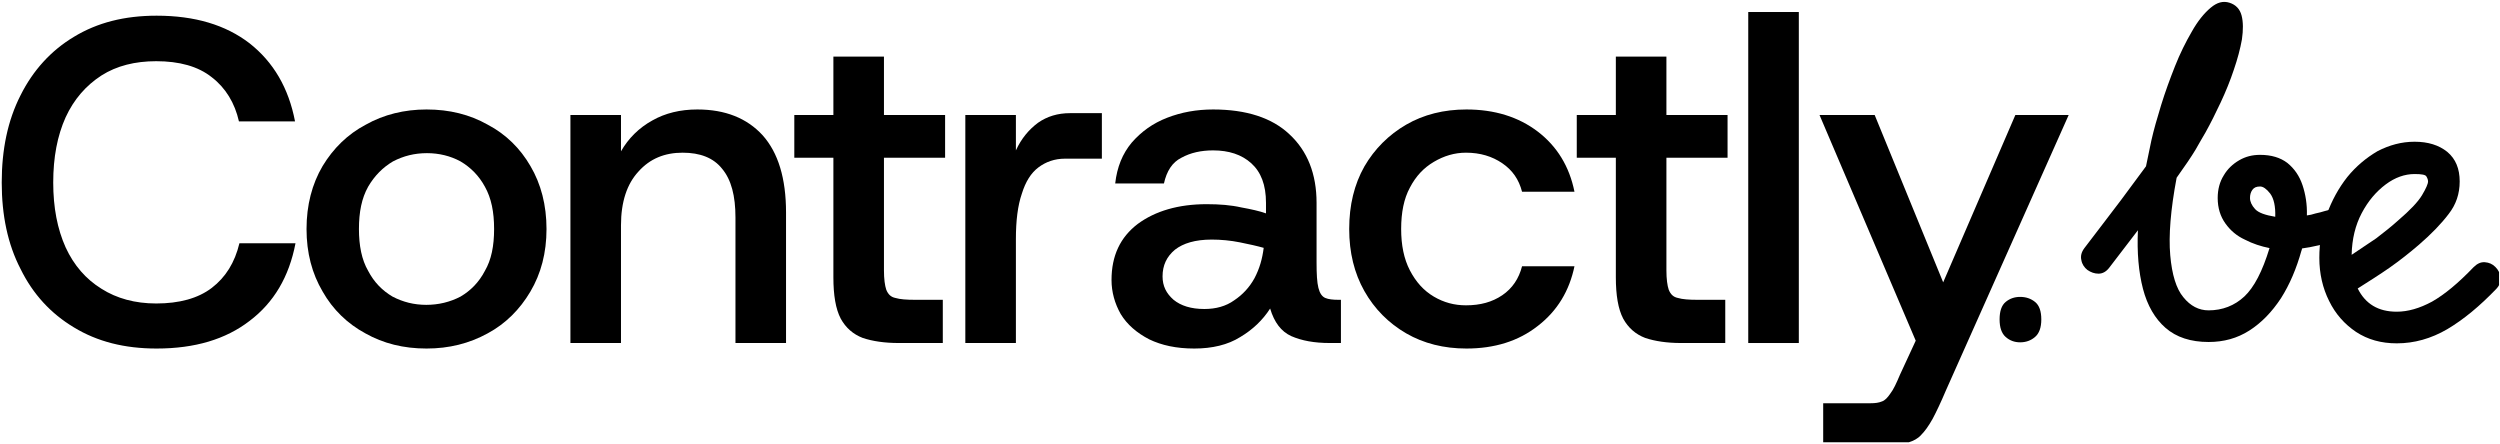
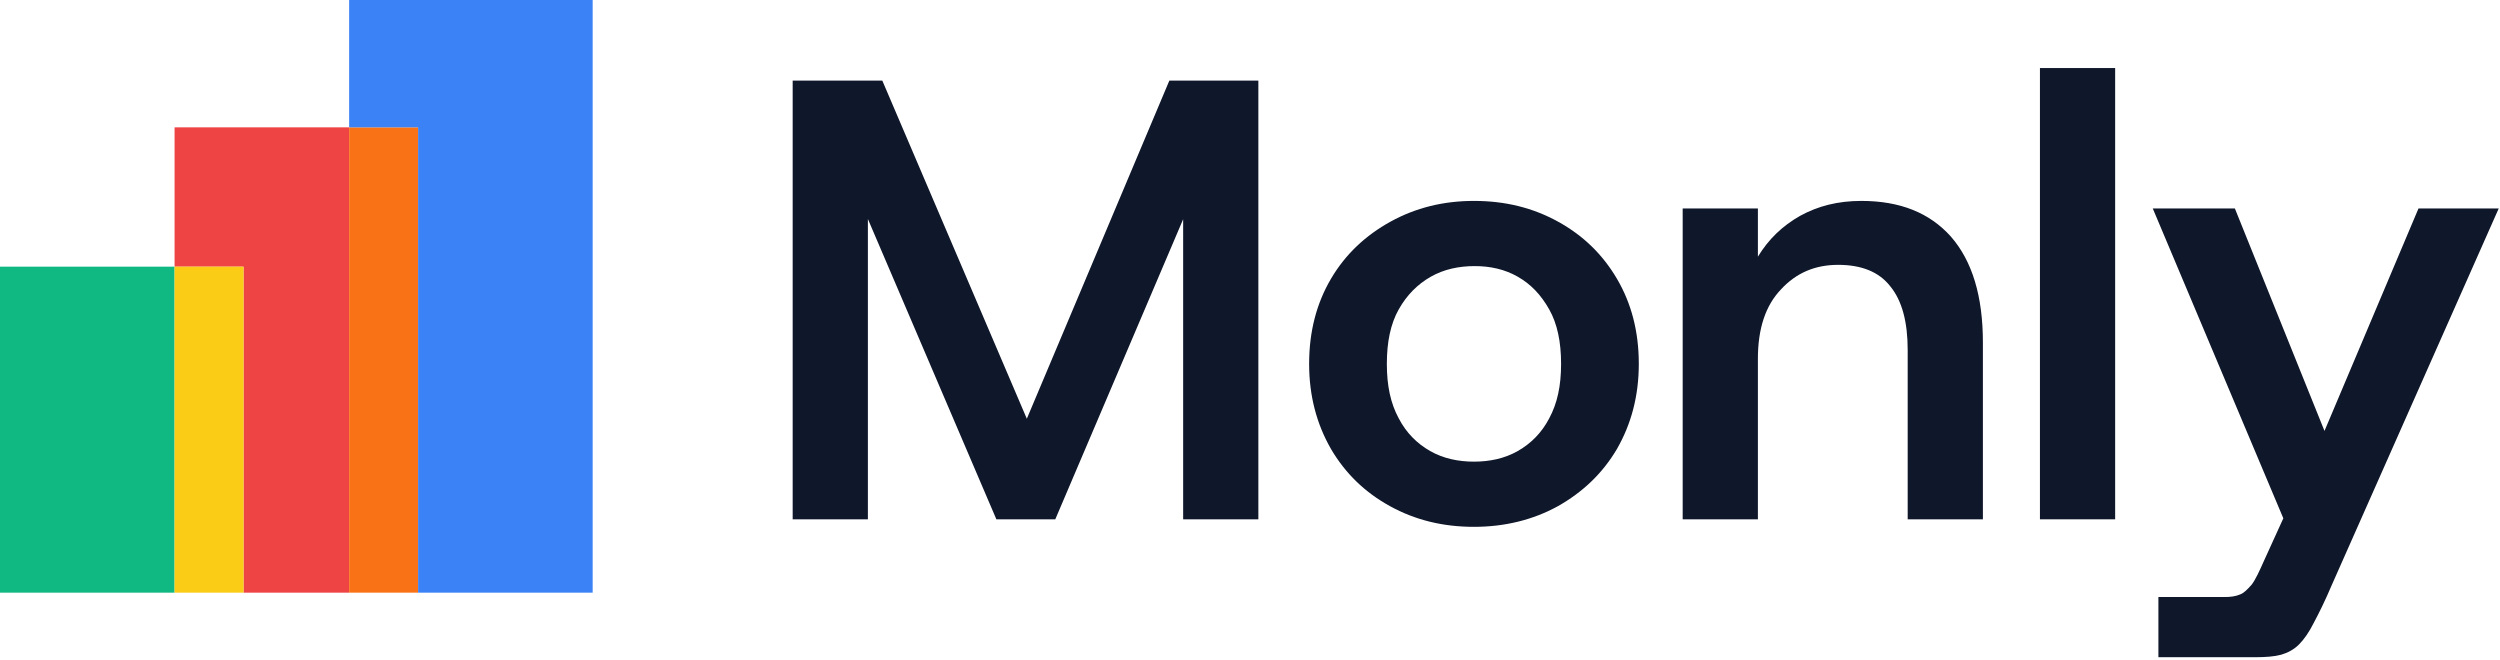
- <svg xmlns="http://www.w3.org/2000/svg" width="100%" height="100%" viewBox="0 0 1792 318" version="1.1" xml:space="preserve" style="fill-rule:evenodd;clip-rule:evenodd;stroke-linejoin:round;stroke-miterlimit:2;">
-   <rect id="Artboard4" x="0" y="0" width="1791.31" height="317.013" style="fill:none;" />
-   <clipPath id="_clip1">
-     <rect x="0" y="0" width="1791.31" height="317.013" />
-   </clipPath>
-   <g clip-path="url(#_clip1)">
+ <svg xmlns="http://www.w3.org/2000/svg" width="100%" height="100%" viewBox="0 0 2201 581" version="1.1" xml:space="preserve" style="fill-rule:evenodd;clip-rule:evenodd;stroke-linejoin:round;stroke-miterlimit:2;">
+   <rect id="Artboard1" x="0" y="0" width="2200.96" height="580.926" style="fill:none;" />
+   <g>
    <g>
-       <g transform="matrix(329.536,0,0,329.536,-9.30458,245.875)">
-         <path d="M0.369,0.012c-0.07,0 -0.129,-0.015 -0.18,-0.046c-0.05,-0.03 -0.089,-0.072 -0.116,-0.127c-0.028,-0.054 -0.041,-0.117 -0.041,-0.188c-0,-0.072 0.013,-0.135 0.041,-0.19c0.027,-0.054 0.066,-0.097 0.116,-0.127c0.051,-0.031 0.11,-0.046 0.18,-0.046c0.083,-0 0.15,0.02 0.202,0.06c0.052,0.041 0.085,0.097 0.099,0.17l-0.122,0c-0.009,-0.04 -0.029,-0.073 -0.059,-0.096c-0.03,-0.024 -0.071,-0.035 -0.121,-0.035c-0.046,-0 -0.086,0.01 -0.119,0.031c-0.034,0.022 -0.06,0.052 -0.078,0.091c-0.018,0.04 -0.027,0.087 -0.027,0.142c-0,0.054 0.009,0.101 0.027,0.141c0.018,0.039 0.044,0.069 0.078,0.09c0.033,0.021 0.073,0.032 0.119,0.032c0.05,-0 0.091,-0.011 0.121,-0.034c0.03,-0.023 0.05,-0.055 0.06,-0.097l0.122,0c-0.014,0.073 -0.047,0.129 -0.1,0.169c-0.052,0.04 -0.119,0.06 -0.202,0.06Z" style="fill-rule:nonzero;" />
+       <g transform="matrix(551.805,0,0,551.805,666.967,457.203)">
+         <path d="M0.056,-0l-0,-0.7l0.143,0l0.256,0.599l-0.053,0.006l0.255,-0.605l0.142,0l0,0.7l-0.12,-0l0,-0.6l0.041,0.025l-0.245,0.575l-0.094,-0l-0.246,-0.575l0.041,-0.025l-0,0.6l-0.12,-0Z" style="fill:#0f172a;fill-rule:nonzero;" />
      </g>
-       <g transform="matrix(329.536,0,0,329.536,210.825,245.875)">
-         <path d="M0.288,0.012c-0.05,0 -0.094,-0.011 -0.133,-0.033c-0.039,-0.021 -0.071,-0.052 -0.093,-0.091c-0.023,-0.039 -0.035,-0.084 -0.035,-0.136c0,-0.052 0.012,-0.098 0.035,-0.137c0.023,-0.038 0.054,-0.069 0.094,-0.09c0.039,-0.022 0.084,-0.033 0.132,-0.033c0.05,0 0.094,0.011 0.133,0.033c0.04,0.021 0.071,0.052 0.093,0.09c0.023,0.039 0.035,0.085 0.035,0.137c-0,0.052 -0.012,0.097 -0.035,0.136c-0.023,0.039 -0.054,0.07 -0.093,0.091c-0.04,0.022 -0.084,0.033 -0.133,0.033Zm-0.001,-0.095c0.027,0 0.052,-0.006 0.075,-0.018c0.022,-0.013 0.04,-0.031 0.053,-0.056c0.014,-0.024 0.02,-0.054 0.02,-0.091c0,-0.037 -0.006,-0.067 -0.02,-0.092c-0.013,-0.024 -0.031,-0.042 -0.053,-0.055c-0.022,-0.012 -0.047,-0.018 -0.073,-0.018c-0.027,-0 -0.051,0.006 -0.074,0.018c-0.022,0.013 -0.04,0.031 -0.054,0.055c-0.014,0.025 -0.02,0.055 -0.02,0.092c-0,0.036 0.006,0.067 0.02,0.091c0.013,0.025 0.031,0.043 0.053,0.056c0.023,0.012 0.047,0.018 0.074,0.018Z" style="fill-rule:nonzero;" />
+       <g transform="matrix(551.805,0,0,551.805,1138.76,457.203)">
+         <path d="M0.288,0.012c-0.05,0 -0.094,-0.011 -0.134,-0.033c-0.04,-0.022 -0.071,-0.052 -0.094,-0.091c-0.023,-0.04 -0.035,-0.085 -0.035,-0.136c0,-0.052 0.012,-0.097 0.035,-0.136c0.023,-0.039 0.055,-0.069 0.095,-0.091c0.04,-0.022 0.084,-0.033 0.133,-0.033c0.05,0 0.094,0.011 0.134,0.033c0.04,0.022 0.071,0.052 0.094,0.091c0.023,0.039 0.035,0.084 0.035,0.136c-0,0.051 -0.012,0.096 -0.035,0.136c-0.023,0.039 -0.055,0.069 -0.094,0.091c-0.04,0.022 -0.085,0.033 -0.134,0.033Zm-0,-0.104c0.025,0 0.049,-0.005 0.07,-0.017c0.021,-0.012 0.038,-0.029 0.05,-0.052c0.013,-0.024 0.019,-0.052 0.019,-0.087c0,-0.035 -0.006,-0.064 -0.019,-0.087c-0.013,-0.023 -0.029,-0.04 -0.05,-0.052c-0.021,-0.012 -0.044,-0.017 -0.069,-0.017c-0.025,-0 -0.049,0.005 -0.07,0.017c-0.021,0.012 -0.038,0.029 -0.051,0.052c-0.013,0.023 -0.019,0.052 -0.019,0.087c-0,0.035 0.006,0.063 0.019,0.087c0.012,0.023 0.029,0.04 0.05,0.052c0.021,0.012 0.045,0.017 0.07,0.017Z" style="fill:#0f172a;fill-rule:nonzero;" />
      </g>
-       <g transform="matrix(329.536,0,0,329.536,392.4,245.875)">
-         <path d="M0.05,-0l0,-0.496l0.11,0l0,0.079c0.016,-0.028 0.039,-0.051 0.068,-0.067c0.028,-0.016 0.061,-0.024 0.098,-0.024c0.061,0 0.108,0.019 0.142,0.056c0.034,0.038 0.051,0.094 0.051,0.168l0,0.284l-0.11,-0l0,-0.273c0,-0.047 -0.009,-0.082 -0.029,-0.106c-0.019,-0.024 -0.048,-0.035 -0.086,-0.035c-0.039,-0 -0.071,0.013 -0.096,0.041c-0.025,0.027 -0.038,0.066 -0.038,0.117l0,0.256l-0.11,0Z" style="fill-rule:nonzero;" />
+       <g transform="matrix(551.805,0,0,551.805,1456.6,457.203)">
+         <path d="M0.045,-0l0,-0.496l0.12,0l0,0.077c0.017,-0.028 0.039,-0.049 0.067,-0.065c0.029,-0.016 0.061,-0.024 0.098,-0.024c0.062,0 0.109,0.019 0.143,0.057c0.034,0.039 0.051,0.095 0.051,0.169l-0,0.282l-0.12,-0l-0,-0.27c-0,-0.045 -0.009,-0.079 -0.028,-0.102c-0.018,-0.023 -0.046,-0.034 -0.083,-0.034c-0.037,-0 -0.067,0.013 -0.091,0.039c-0.025,0.026 -0.037,0.063 -0.037,0.111l0,0.256l-0.12,0Z" style="fill:#0f172a;fill-rule:nonzero;" />
      </g>
-       <g transform="matrix(329.536,0,0,329.536,566.724,245.875)">
-         <path d="M0.235,-0c-0.031,-0 -0.057,-0.004 -0.078,-0.011c-0.021,-0.008 -0.037,-0.022 -0.048,-0.042c-0.011,-0.021 -0.016,-0.051 -0.016,-0.09l0,-0.26l-0.085,-0l-0,-0.093l0.085,0l0,-0.127l0.11,0l0,0.127l0.133,0l0,0.093l-0.133,-0l0,0.245c0,0.019 0.002,0.033 0.005,0.042c0.004,0.01 0.01,0.016 0.02,0.018c0.01,0.003 0.024,0.004 0.043,0.004l0.06,0l-0,0.094l-0.096,0Z" style="fill-rule:nonzero;" />
+       <g transform="matrix(551.805,0,0,551.805,1770.58,457.203)">
+         <rect x="0.046" y="-0.72" width="0.12" height="0.72" style="fill:#0f172a;fill-rule:nonzero;" />
      </g>
-       <g transform="matrix(329.536,0,0,329.536,675.471,245.875)">
-         <path d="M0.05,-0l0,-0.496l0.11,0l0,0.077c0.012,-0.026 0.028,-0.045 0.048,-0.06c0.02,-0.014 0.043,-0.021 0.07,-0.021l0.069,-0l-0,0.099l-0.08,0c-0.023,0 -0.042,0.007 -0.058,0.019c-0.016,0.012 -0.028,0.031 -0.036,0.057c-0.009,0.026 -0.013,0.059 -0.013,0.099l0,0.226l-0.11,-0Z" style="fill-rule:nonzero;" />
+       <g transform="matrix(551.805,0,0,551.805,1880.94,457.203)">
+         <path d="M0.035,0.22l0,-0.096l0.105,0c0.01,0 0.018,-0.001 0.025,-0.004c0.006,-0.002 0.012,-0.008 0.019,-0.016c0.006,-0.008 0.012,-0.021 0.02,-0.039l0.046,-0.101l-0.007,0.055l-0.217,-0.515l0.131,0l0.143,0.355l0.15,-0.355l0.128,0l-0.266,0.6c-0.011,0.026 -0.021,0.046 -0.029,0.061c-0.008,0.016 -0.016,0.027 -0.024,0.035c-0.008,0.008 -0.018,0.013 -0.028,0.016c-0.011,0.003 -0.025,0.004 -0.041,0.004l-0.155,0Z" style="fill:#0f172a;fill-rule:nonzero;" />
      </g>
-       <g transform="matrix(329.536,0,0,329.536,785.536,245.875)">
-         <path d="M0.214,0.012c-0.039,0 -0.071,-0.007 -0.098,-0.02c-0.027,-0.014 -0.048,-0.032 -0.062,-0.055c-0.013,-0.023 -0.02,-0.048 -0.02,-0.074c-0,-0.053 0.019,-0.093 0.057,-0.122c0.038,-0.028 0.088,-0.043 0.15,-0.043c0.028,0 0.053,0.002 0.075,0.007c0.022,0.004 0.04,0.008 0.054,0.013l-0,-0.023c-0,-0.039 -0.011,-0.067 -0.032,-0.086c-0.021,-0.019 -0.049,-0.028 -0.083,-0.028c-0.026,-0 -0.049,0.005 -0.069,0.016c-0.02,0.01 -0.032,0.029 -0.038,0.056l-0.106,-0c0.004,-0.036 0.016,-0.065 0.036,-0.089c0.021,-0.024 0.046,-0.042 0.077,-0.054c0.031,-0.012 0.064,-0.018 0.1,-0.018c0.072,0 0.128,0.018 0.166,0.054c0.039,0.036 0.059,0.086 0.059,0.149l-0,0.13c-0,0.025 0.001,0.043 0.004,0.055c0.003,0.012 0.008,0.019 0.015,0.022c0.007,0.003 0.017,0.004 0.029,0.004l0.005,0l0,0.094l-0.024,0c-0.034,0 -0.061,-0.005 -0.084,-0.015c-0.022,-0.01 -0.037,-0.03 -0.046,-0.06c-0.016,0.025 -0.038,0.046 -0.065,0.062c-0.027,0.017 -0.061,0.025 -0.1,0.025Zm0.022,-0.086c0.025,-0 0.047,-0.006 0.065,-0.019c0.018,-0.012 0.033,-0.028 0.044,-0.048c0.011,-0.021 0.017,-0.042 0.02,-0.066c-0.014,-0.004 -0.032,-0.008 -0.052,-0.012c-0.02,-0.004 -0.041,-0.006 -0.061,-0.006c-0.036,0 -0.062,0.008 -0.08,0.022c-0.018,0.015 -0.027,0.034 -0.027,0.058c-0,0.021 0.008,0.037 0.024,0.051c0.016,0.013 0.038,0.02 0.067,0.02Z" style="fill-rule:nonzero;" />
-       </g>
-       <g transform="matrix(329.536,0,0,329.536,958.542,245.875)">
-         <path d="M0.281,0.012c-0.049,0 -0.093,-0.011 -0.131,-0.033c-0.038,-0.022 -0.069,-0.053 -0.091,-0.092c-0.022,-0.039 -0.033,-0.084 -0.033,-0.135c0,-0.052 0.011,-0.097 0.033,-0.136c0.022,-0.038 0.053,-0.069 0.091,-0.091c0.038,-0.022 0.082,-0.033 0.131,-0.033c0.061,0 0.113,0.016 0.155,0.048c0.042,0.032 0.069,0.076 0.08,0.131l-0.114,-0c-0.007,-0.027 -0.021,-0.047 -0.043,-0.062c-0.022,-0.015 -0.048,-0.023 -0.079,-0.023c-0.025,0 -0.048,0.007 -0.07,0.02c-0.022,0.013 -0.039,0.031 -0.052,0.056c-0.013,0.024 -0.019,0.054 -0.019,0.09c-0,0.035 0.006,0.065 0.019,0.09c0.013,0.025 0.03,0.044 0.052,0.057c0.022,0.013 0.045,0.019 0.07,0.019c0.031,0 0.057,-0.007 0.079,-0.022c0.022,-0.015 0.036,-0.036 0.043,-0.063l0.114,0c-0.011,0.053 -0.037,0.097 -0.08,0.13c-0.042,0.033 -0.094,0.049 -0.155,0.049Z" style="fill-rule:nonzero;" />
-       </g>
-       <g transform="matrix(329.536,0,0,329.536,1127.59,245.875)">
-         <path d="M0.235,-0c-0.031,-0 -0.057,-0.004 -0.078,-0.011c-0.021,-0.008 -0.037,-0.022 -0.048,-0.042c-0.011,-0.021 -0.016,-0.051 -0.016,-0.09l0,-0.26l-0.085,-0l-0,-0.093l0.085,0l0,-0.127l0.11,0l0,0.127l0.133,0l0,0.093l-0.133,-0l0,0.245c0,0.019 0.002,0.033 0.005,0.042c0.004,0.01 0.01,0.016 0.02,0.018c0.01,0.003 0.024,0.004 0.043,0.004l0.06,0l-0,0.094l-0.096,0Z" style="fill-rule:nonzero;" />
-       </g>
-       <g transform="matrix(329.536,0,0,329.536,1236.34,245.875)">
-         <rect x="0.051" y="-0.72" width="0.11" height="0.72" style="fill-rule:nonzero;" />
-       </g>
-       <g transform="matrix(329.536,0,0,329.536,1294.01,245.875)">
-         <path d="M0.039,0.22l-0,-0.089l0.103,0c0.01,0 0.018,-0.001 0.025,-0.004c0.006,-0.002 0.012,-0.008 0.018,-0.017c0.007,-0.009 0.013,-0.022 0.021,-0.041l0.05,-0.108l-0.008,0.052l-0.217,-0.509l0.12,0l0.149,0.364l0.157,-0.364l0.116,0l-0.267,0.599c-0.011,0.026 -0.021,0.047 -0.029,0.062c-0.009,0.016 -0.017,0.027 -0.025,0.035c-0.007,0.008 -0.017,0.013 -0.027,0.016c-0.011,0.003 -0.024,0.004 -0.04,0.004l-0.146,0Z" style="fill-rule:nonzero;" />
-       </g>
-       <g transform="matrix(329.536,0,0,329.536,1488.44,245.875)" />
-       <g>
-         <g transform="matrix(241.259,0,0,241.259,1501.34,242.004)">
-           <path d="M0.339,0.013c-0.053,0 -0.096,-0.014 -0.128,-0.042c-0.031,-0.027 -0.054,-0.066 -0.067,-0.116c-0.013,-0.05 -0.018,-0.108 -0.015,-0.174l-0.085,0.111c-0.009,0.012 -0.02,0.018 -0.032,0.018c-0.012,0 -0.023,-0.004 -0.033,-0.011c-0.009,-0.007 -0.016,-0.017 -0.018,-0.029c-0.003,-0.012 -0,-0.024 0.009,-0.036c0.043,-0.057 0.08,-0.104 0.109,-0.143c0.029,-0.039 0.054,-0.073 0.074,-0.1l0.016,-0.077c0.007,-0.031 0.017,-0.066 0.029,-0.105c0.012,-0.039 0.026,-0.077 0.041,-0.115c0.015,-0.038 0.032,-0.072 0.05,-0.103c0.018,-0.032 0.037,-0.055 0.056,-0.071c0.019,-0.016 0.037,-0.021 0.056,-0.015c0.019,0.006 0.031,0.019 0.036,0.038c0.005,0.019 0.005,0.043 0.001,0.071c-0.005,0.028 -0.013,0.058 -0.024,0.09c-0.011,0.033 -0.024,0.065 -0.039,0.097c-0.015,0.032 -0.03,0.062 -0.045,0.089c-0.009,0.015 -0.019,0.033 -0.03,0.052c-0.012,0.02 -0.031,0.048 -0.056,0.083c-0.018,0.095 -0.024,0.172 -0.019,0.23c0.005,0.058 0.018,0.1 0.039,0.125c0.021,0.026 0.046,0.039 0.075,0.039c0.041,-0 0.077,-0.014 0.106,-0.041c0.029,-0.027 0.054,-0.075 0.075,-0.144c-0.025,-0.005 -0.05,-0.013 -0.073,-0.025c-0.024,-0.011 -0.043,-0.027 -0.058,-0.048c-0.015,-0.021 -0.023,-0.046 -0.023,-0.076c0,-0.025 0.006,-0.048 0.018,-0.067c0.011,-0.019 0.027,-0.034 0.046,-0.045c0.019,-0.011 0.039,-0.016 0.062,-0.016c0.033,-0 0.06,0.008 0.081,0.024c0.021,0.017 0.036,0.039 0.045,0.066c0.009,0.027 0.014,0.057 0.013,0.09c0.008,-0.001 0.017,-0.003 0.026,-0.006c0.009,-0.002 0.018,-0.004 0.027,-0.007c0.015,-0.005 0.027,-0.005 0.038,0.002c0.01,0.007 0.017,0.016 0.021,0.027c0.003,0.011 0.003,0.023 -0.001,0.034c-0.004,0.011 -0.013,0.02 -0.028,0.025c-0.017,0.006 -0.033,0.011 -0.049,0.014c-0.017,0.004 -0.033,0.007 -0.048,0.009c-0.001,0.001 -0.001,0.002 -0.001,0.003c0,0.001 -0,0.002 -0.001,0.003c-0.015,0.054 -0.035,0.101 -0.061,0.142c-0.027,0.041 -0.058,0.073 -0.094,0.096c-0.036,0.023 -0.076,0.034 -0.121,0.034Zm0.198,-0.372c0.001,-0.031 -0.004,-0.054 -0.015,-0.069c-0.011,-0.014 -0.021,-0.021 -0.03,-0.021c-0.011,-0 -0.018,0.003 -0.023,0.01c-0.005,0.007 -0.007,0.015 -0.007,0.024c0,0.011 0.005,0.022 0.015,0.033c0.01,0.011 0.03,0.018 0.06,0.023Z" style="fill-rule:nonzero;" />
-         </g>
-         <g transform="matrix(241.259,0,0,241.259,1501.34,242.004)" />
-         <g transform="matrix(241.259,0,0,241.259,1653.33,242.004)">
-           <path d="M0.268,0.017c-0.046,0 -0.086,-0.011 -0.121,-0.034c-0.034,-0.023 -0.061,-0.053 -0.08,-0.092c-0.019,-0.038 -0.029,-0.081 -0.029,-0.128c-0,-0.045 0.007,-0.088 0.022,-0.129c0.015,-0.041 0.035,-0.078 0.061,-0.111c0.026,-0.032 0.056,-0.057 0.09,-0.077c0.035,-0.018 0.071,-0.028 0.11,-0.028c0.04,0 0.072,0.01 0.097,0.03c0.025,0.021 0.037,0.05 0.037,0.088c0,0.037 -0.011,0.069 -0.033,0.097c-0.022,0.029 -0.051,0.059 -0.088,0.091c-0.028,0.024 -0.057,0.047 -0.087,0.068c-0.03,0.021 -0.062,0.041 -0.095,0.062c0.023,0.046 0.061,0.069 0.116,0.069c0.033,0 0.068,-0.01 0.105,-0.03c0.037,-0.021 0.078,-0.055 0.123,-0.102c0.011,-0.011 0.022,-0.016 0.034,-0.015c0.012,0.001 0.022,0.005 0.031,0.014c0.009,0.009 0.014,0.019 0.015,0.031c0.002,0.012 -0.002,0.023 -0.012,0.034c-0.049,0.051 -0.097,0.091 -0.146,0.12c-0.048,0.028 -0.098,0.042 -0.15,0.042Zm-0.134,-0.263c0.025,-0.017 0.049,-0.033 0.073,-0.049c0.022,-0.017 0.044,-0.034 0.065,-0.053c0.035,-0.03 0.059,-0.055 0.071,-0.075c0.012,-0.02 0.018,-0.034 0.018,-0.041c-0,-0.005 -0.002,-0.01 -0.005,-0.015c-0.003,-0.005 -0.014,-0.007 -0.035,-0.007c-0.029,0 -0.058,0.01 -0.086,0.031c-0.028,0.021 -0.052,0.049 -0.071,0.085c-0.019,0.036 -0.029,0.077 -0.03,0.124Z" style="fill-rule:nonzero;" />
-         </g>
-         <g transform="matrix(241.259,0,0,241.259,1653.33,242.004)" />
-         <g transform="matrix(241.259,0,0,241.259,1764.79,242.004)" />
-         <text x="1415.93px" y="242.004px" style="font-family:'MomoSignature-Regular', 'Momo Signature';font-size:241.259px;">.</text>
-       </g>
+       <g transform="matrix(551.805,0,0,551.805,2206.5,457.203)" />
+     </g>
+     <g>
+       <rect x="0" y="234.77" width="153.69" height="287.013" style="fill:#10b981;" />
+       <path d="M153.69,234.77l-0,-122.656l153.69,0l-0,409.669l-92.976,0l-0,-287.013l-60.714,-0Z" style="fill:#ef4444;" />
+       <rect x="153.69" y="234.77" width="60.714" height="287.013" style="fill:#facc15;" />
+       <rect x="307.38" y="112.114" width="60.714" height="409.669" style="fill:#f97316;" />
+       <path d="M307.38,112.114l-0,-112.114l214.403,0l0,521.783l-153.69,0l0,-409.669l-60.713,0Z" style="fill:#3b82f6;" />
    </g>
  </g>
</svg>
